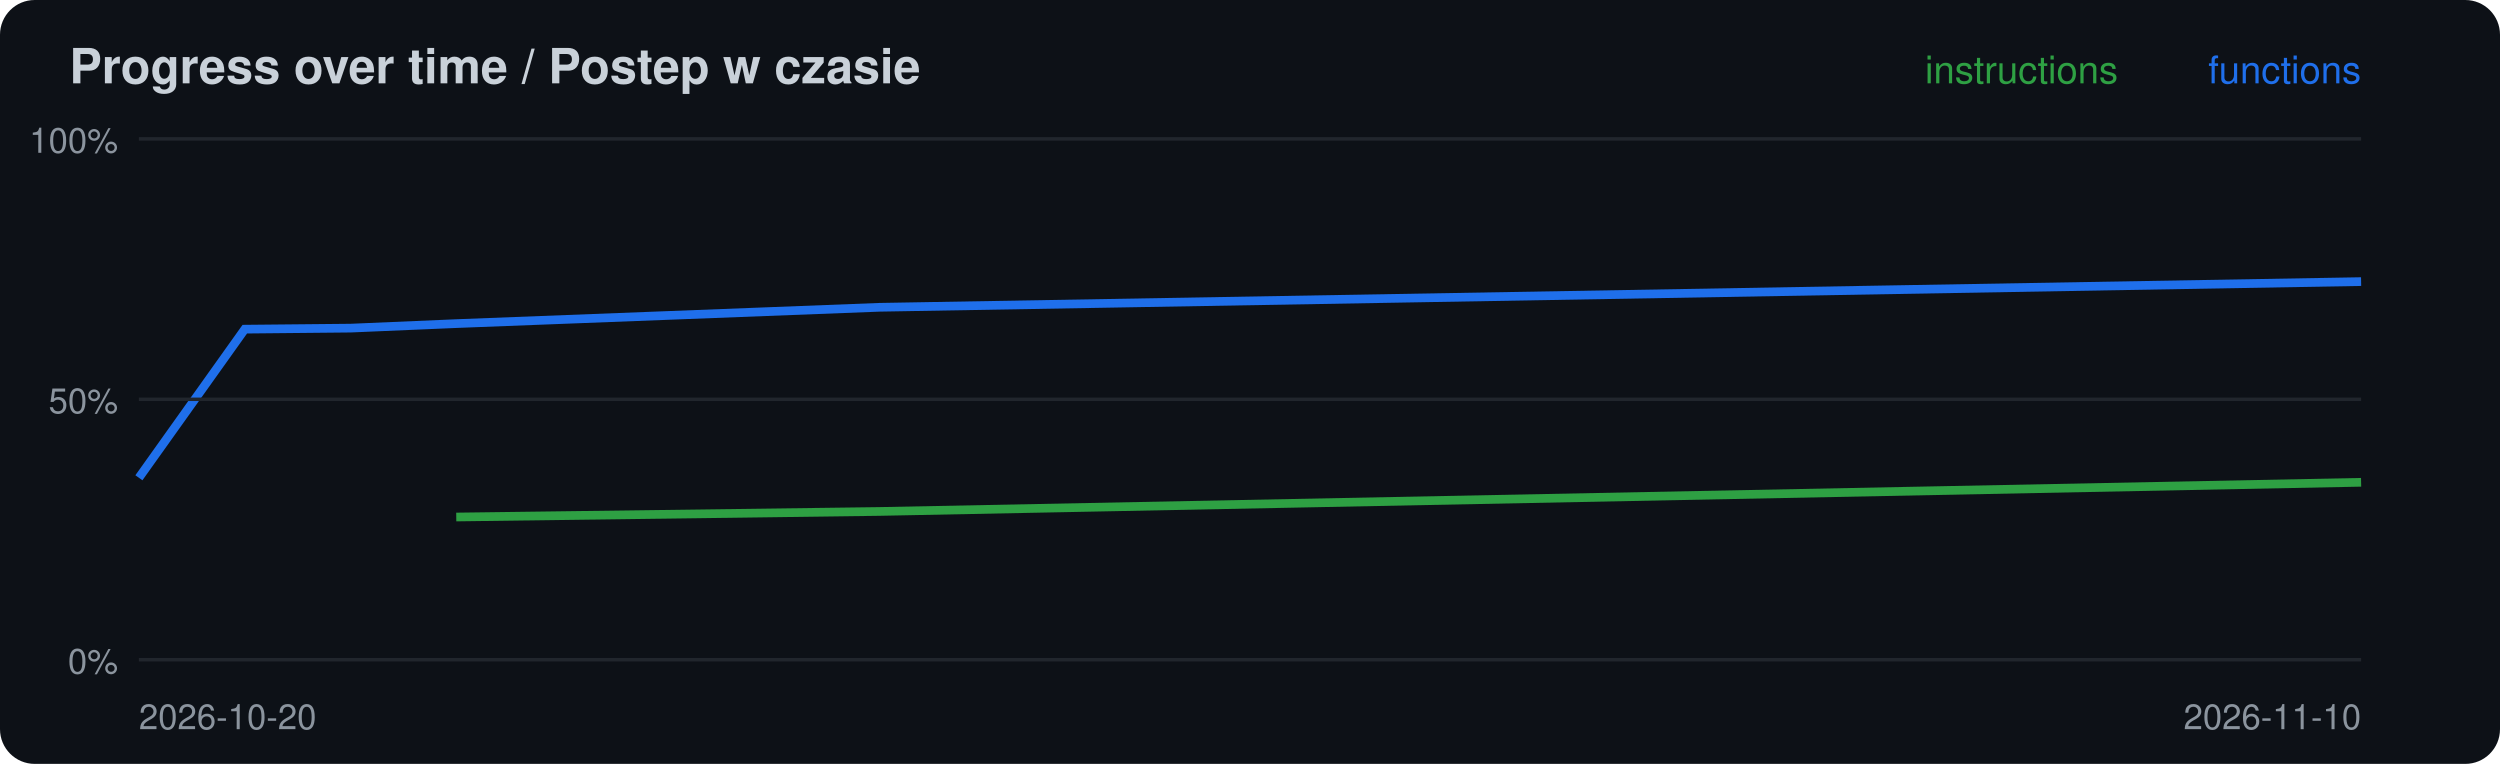
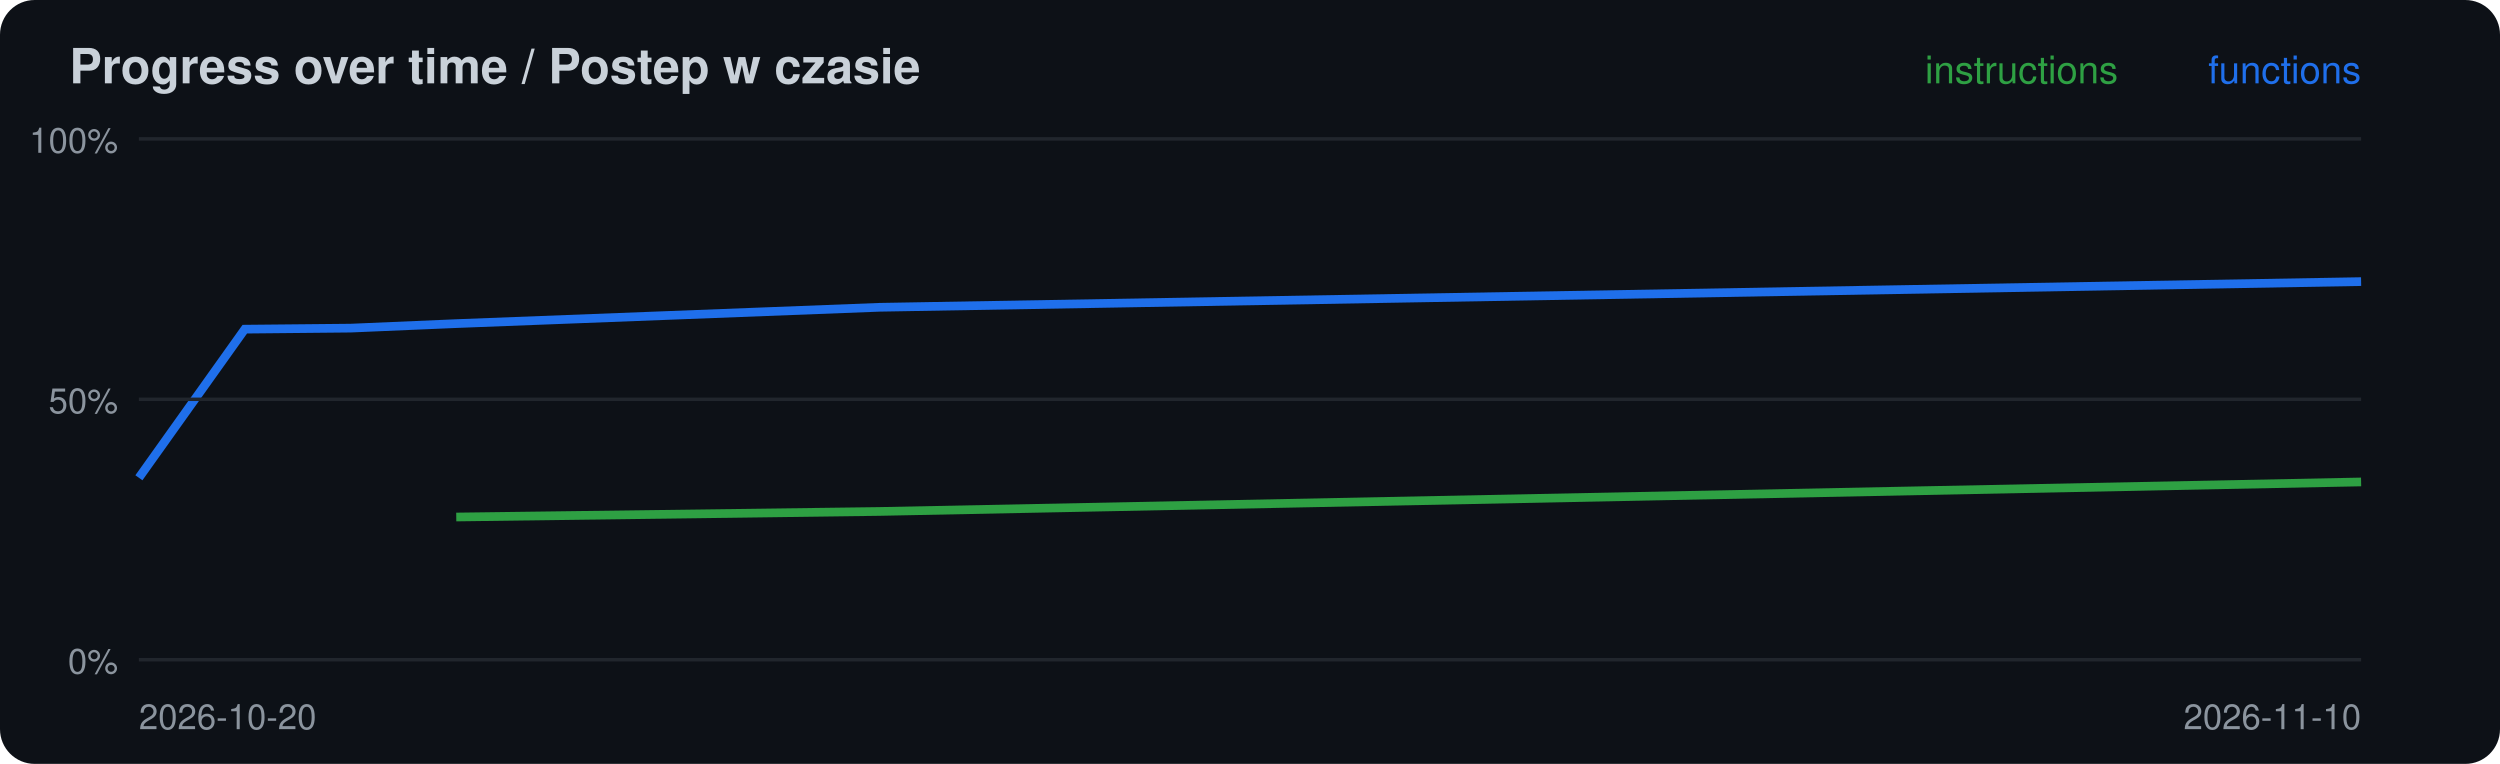
<svg xmlns="http://www.w3.org/2000/svg" width="720" height="220" viewBox="0 0 720 220">
  <rect width="720" height="220" rx="10" fill="#0d1117" />
  <text x="20" y="24" font-family="-apple-system,Segoe UI,Helvetica,Arial,sans-serif" font-size="14" font-weight="600" fill="#c9d1d9">Progress over time / Postep w czasie</text>
-   <polyline points="131.4,148.9 253.3,147.3 680.0,138.9" fill="none" stroke="#2ea043" stroke-width="2.5" />
+   <polyline points="131.4,148.9 253.3,147.3 680.0,138.8" fill="none" stroke="#2ea043" stroke-width="2.5" />
  <polyline points="40.0,137.6 70.5,94.8 101.0,94.5 131.4,93.2 253.3,88.5 680.0,81.1" fill="none" stroke="#1f6feb" stroke-width="2.5" />
  <line x1="40" x2="680" y1="190.0" y2="190.0" stroke="#21262d" />
  <text x="34" y="194.0" font-family="-apple-system,Segoe UI,Helvetica,Arial,sans-serif" font-size="10" fill="#8b949e" text-anchor="end">0%</text>
  <line x1="40" x2="680" y1="115.0" y2="115.0" stroke="#21262d" />
  <text x="34" y="119.0" font-family="-apple-system,Segoe UI,Helvetica,Arial,sans-serif" font-size="10" fill="#8b949e" text-anchor="end">50%</text>
  <line x1="40" x2="680" y1="40.0" y2="40.0" stroke="#21262d" />
  <text x="34" y="44.0" font-family="-apple-system,Segoe UI,Helvetica,Arial,sans-serif" font-size="10" fill="#8b949e" text-anchor="end">100%</text>
  <text x="40" y="210" font-family="-apple-system,Segoe UI,Helvetica,Arial,sans-serif" font-size="10" fill="#8b949e">2026-10-20</text>
  <text x="680" y="24" font-family="-apple-system,Segoe UI,Helvetica,Arial,sans-serif" font-size="11" fill="#1f6feb" text-anchor="end">functions</text>
  <text x="610" y="24" font-family="-apple-system,Segoe UI,Helvetica,Arial,sans-serif" font-size="11" fill="#2ea043" text-anchor="end">instructions</text>
  <text x="680" y="210" font-family="-apple-system,Segoe UI,Helvetica,Arial,sans-serif" font-size="10" fill="#8b949e" text-anchor="end">2026-11-10</text>
</svg>
